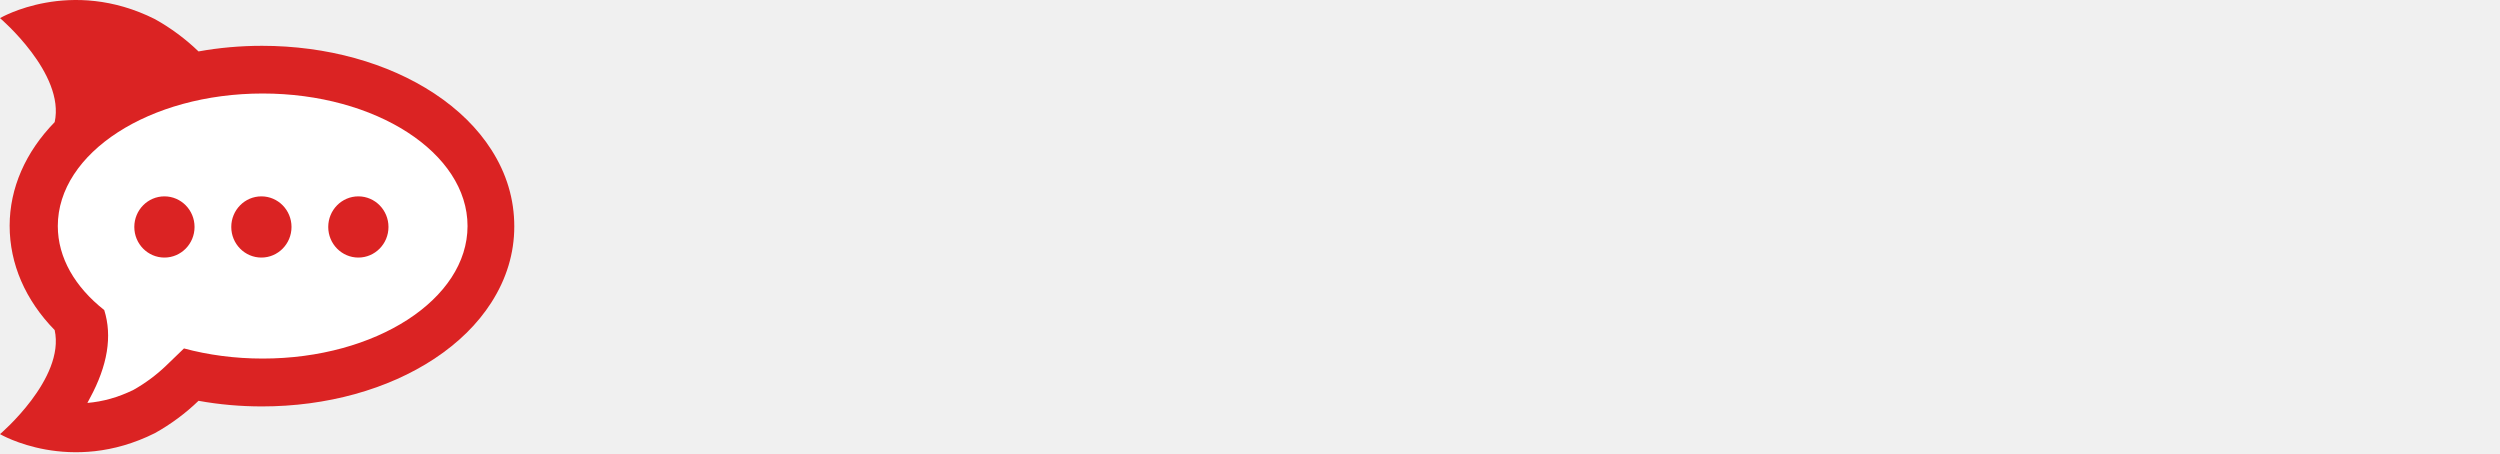
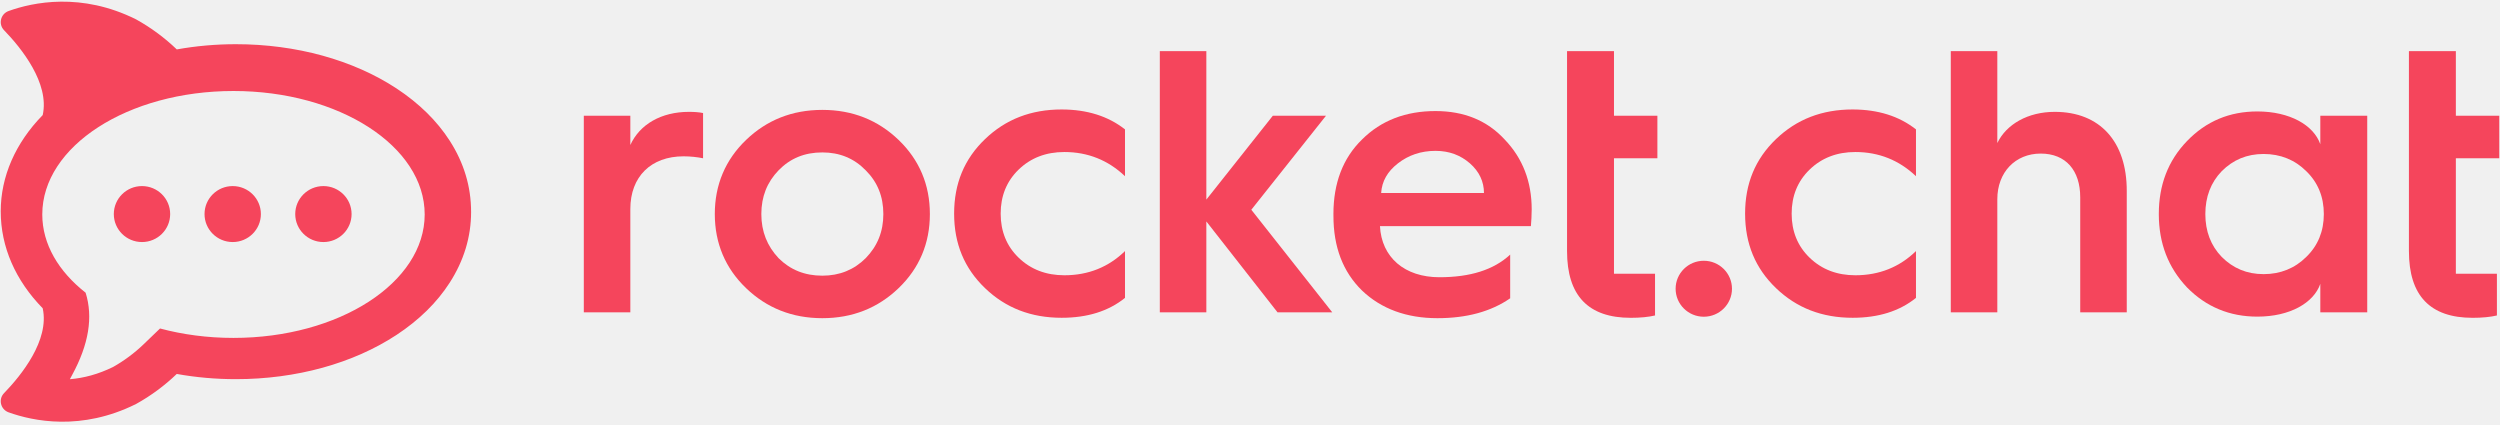
- <svg xmlns="http://www.w3.org/2000/svg" version="1.1" viewBox="0 0 1500 272">
-   <g fill="none" fill-rule="evenodd">
-     <g transform="translate(367.73 44.373)" fill-rule="nonzero">
-       <path class="text" d="m93.858 88.273c0 15.237-5.687 25.243-16.607 30.016l15.699 59.582c0.681 2.734-0.681 4.092-3.186 4.092h-23.663c-2.274 0-3.409-1.135-3.867-3.184l-15.244-57.759h-15.699v57.309c0 2.276-1.362 3.635-3.64 3.635h-23.663c-2.274 0-3.64-1.365-3.64-3.635v-174.65c0-2.273 1.366-3.638 3.64-3.638h57.107c21.385 0 32.763 11.372 32.763 32.746v55.49zm-40.043 2.727c5.914 0 9.1-3.184 9.1-9.095v-42.753c0-5.911-3.186-9.092-9.1-9.092h-22.524v60.943l22.524-0.004z" />
-       <path class="text" d="m112.05 32.783c0-21.375 11.374-32.746 32.763-32.746h25.483c21.385 0 32.763 11.372 32.763 32.746v116.43c0 21.371-11.377 32.743-32.763 32.743h-25.483c-21.389 0-32.763-11.372-32.763-32.743v-116.43zm52.555 119.84c5.914 0 9.1-2.957 9.1-9.095v-105.06c0-5.911-3.186-9.095-9.1-9.095h-13.194c-5.914 0-9.1 3.184-9.1 9.095v105.06c0 6.134 3.186 9.092 9.1 9.092h13.194z" />
-       <path class="text" d="m317.03 57.342c0 2.276-1.366 3.638-3.636 3.638h-22.751c-2.505 0-3.64-1.362-3.64-3.638v-18.19c0-5.911-3.182-9.092-9.096-9.092h-11.832c-6.141 0-9.1 3.181-9.1 9.092v103.7c0 6.138 3.182 9.088 9.1 9.088h11.832c5.914 0 9.096-2.954 9.096-9.088v-18.198c0-2.276 1.135-3.638 3.64-3.638h22.751c2.281 0 3.636 1.362 3.636 3.638v24.562c0 21.371-11.604 32.743-32.759 32.743h-25.483c-21.385 0-32.99-11.372-32.99-32.743v-116.44c0-21.375 11.604-32.746 32.99-32.746h25.483c21.158 0 32.759 11.372 32.759 32.746v24.559z" />
-       <path class="text" d="m413.03 181.96c-2.735 0-4.321-1.135-5.236-3.408l-28.662-67.542-8.422 16.148v50.253c0 2.957-1.589 4.549-4.548 4.549h-21.843c-2.959 0-4.552-1.592-4.552-4.549v-172.83c0-2.954 1.593-4.549 4.552-4.549h21.843c2.955 0 4.548 1.592 4.548 4.549v70.496l35.037-71.634c1.139-2.273 2.735-3.411 5.236-3.411h23.887c3.413 0 4.779 2.276 3.182 5.457l-38.673 79.364 41.174 91.874c1.593 2.957 0.227 5.23-3.409 5.23h-24.114z" />
-       <path class="text" d="m547.94 26.418c0 2.273-0.912 3.865-3.64 3.865h-56.88v45.48h43.456c2.281 0 3.64 1.365 3.64 3.865v22.513c0 2.503-1.366 3.869-3.64 3.869h-43.456v45.934h56.88c2.735 0 3.64 1.138 3.64 3.638v22.743c0 2.273-0.912 3.631-3.64 3.631h-83.725c-2.051 0-3.416-1.365-3.416-3.631v-174.65c0-2.273 1.366-3.638 3.416-3.638h83.725c2.735 0 3.64 1.365 3.64 3.638v22.743z" />
-       <path class="text" d="m653.5 0.037c2.501 0 3.64 1.365 3.64 3.638v22.743c0 2.273-1.139 3.638-3.64 3.638h-26.391v148.27c0 2.5-1.135 3.631-3.636 3.631h-23.663c-2.281 0-3.64-1.131-3.64-3.631v-148.27h-26.388c-2.281 0-3.64-1.365-3.64-3.638v-22.743c0-2.273 1.366-3.638 3.64-3.638h83.718z" />
-       <path class="text" d="m654.88 156.53c0-2.957 1.593-4.546 4.552-4.546h20.704c2.959 0 4.548 1.589 4.548 4.546v20.917c0 2.961-1.589 4.549-4.548 4.549h-20.704c-2.959 0-4.552-1.589-4.552-4.549v-20.917z" />
-       <path class="text" d="m798.63 57.342c0 2.276-1.369 3.638-3.64 3.638h-22.751c-2.501 0-3.636-1.362-3.636-3.638v-18.19c0-5.911-3.182-9.092-9.096-9.092h-11.832c-6.145 0-9.1 3.181-9.1 9.092v103.7c0 6.138 3.182 9.088 9.1 9.088h11.832c5.914 0 9.096-2.954 9.096-9.088v-18.198c0-2.276 1.135-3.638 3.636-3.638h22.751c2.281 0 3.64 1.362 3.64 3.638v24.562c0 21.371-11.604 32.743-32.763 32.743h-25.483c-21.385 0-32.99-11.372-32.99-32.743v-116.44c0-21.375 11.604-32.746 32.99-32.746h25.483c21.162 0 32.763 11.372 32.763 32.746v24.559z" />
-       <path class="text" d="m881.44 3.675c0-2.273 1.362-3.638 3.636-3.638h23.432c2.732 0 3.863 1.365 3.863 3.638v174.65c0 2.273-1.135 3.631-3.863 3.631h-23.432c-2.281 0-3.636-1.365-3.636-3.631v-72.315h-29.123v72.319c0 2.276-1.366 3.635-3.64 3.635h-23.429c-2.735 0-3.87-1.365-3.87-3.635v-174.65c0-2.273 1.135-3.638 3.87-3.638h23.429c2.281 0 3.64 1.365 3.64 3.638v72.315h29.123v-72.315z" />
-       <path class="text" d="m1016.1 181.96c-2.047 0-3.182-1.135-3.64-3.184l-6.368-33.197h-40.5l-6.138 33.197c-0.458 2.05-1.593 3.184-3.64 3.184h-24.341c-2.501 0-3.64-1.365-2.962-3.865l37.769-174.88c0.458-2.273 1.82-3.184 3.867-3.184h31.628c2.047 0 3.413 0.911 3.867 3.184l37.769 174.88c0.458 2.5-0.454 3.865-3.182 3.865h-24.128zm-30.262-142.13l-14.56 79.364h29.123l-14.563-79.364z" />
-       <path class="text" d="m1128.5 0.037c2.501 0 3.64 1.365 3.64 3.638v22.743c0 2.273-1.139 3.638-3.64 3.638h-26.388v148.27c0 2.5-1.139 3.631-3.64 3.631h-23.663c-2.274 0-3.636-1.131-3.636-3.631v-148.27h-26.388c-2.278 0-3.636-1.365-3.636-3.638v-22.743c0-2.273 1.366-3.638 3.636-3.638h83.715z" />
-     </g>
-     <path class="rocket" d="m270.5 105.32l0.004 0.006c-6.67e-4 -0.001-0.001-0.002-0.002-0.003-6.67e-4 -0.001-0.001-0.002-0.002-0.003zm-177.56-93.85c9.508 5.281 18.496 11.962 26.171 19.388 12.373-2.241 25.13-3.371 38.072-3.371 38.744 0 75.477 10.164 103.42 28.613 14.473 9.559 25.977 20.9 34.189 33.712 9.145 14.276 13.78 29.629 13.78 46.079 0 16.008-4.636 31.366-13.78 45.64-8.211 12.818-19.715 24.157-34.189 33.716-27.948 18.449-64.678 28.607-103.42 28.607-12.942 0-25.697-1.13-38.072-3.368-7.679 7.423-16.663 14.108-26.171 19.388-50.802 25.443-92.931 0.598-92.931 0.598s39.169-33.254 32.799-62.405c-17.525-17.962-27.021-39.627-27.021-62.612 0-22.552 9.499-44.217 27.021-62.182 6.369-29.143-32.786-62.391-32.799-62.402 0.013-0.007 42.136-24.844 92.931 0.598z" fill="#DB2323" fill-rule="nonzero" />
-     <path d="m62.545 186.04c-17.412-13.722-27.863-31.281-27.863-50.419 0-43.916 55.032-79.517 122.92-79.517 67.885 0 122.92 35.601 122.92 79.517 0 43.916-55.032 79.517-122.92 79.517-16.731 0-32.681-2.163-47.219-6.079l-10.629 10.251c-5.775 5.57-12.544 10.61-19.6 14.582-9.352 4.593-18.588 7.099-27.725 7.863 0.515-0.937 0.99-1.886 1.5-2.825 10.65-19.618 13.523-37.248 8.619-52.89z" fill="#fff" />
-     <path class="rocket" d="m98.656 154.54c-9.98 0-18.071-8.22-18.071-18.361 0-10.141 8.091-18.361 18.071-18.361 9.98 0 18.071 8.22 18.071 18.361 0 10.141-8.091 18.361-18.071 18.361zm58.179 0c-9.98 0-18.071-8.22-18.071-18.361 0-10.141 8.091-18.361 18.071-18.361s18.071 8.22 18.071 18.361c0 10.141-8.091 18.361-18.071 18.361zm58.179 0c-9.98 0-18.071-8.22-18.071-18.361 0-10.141 8.091-18.361 18.071-18.361 9.98 0 18.071 8.22 18.071 18.361 0 10.141-8.091 18.361-18.071 18.361z" fill="#DB2323" fill-rule="nonzero" />
-   </g>
+ <svg xmlns="http://www.w3.org/2000/svg" viewBox="0 0 654 111" fill="none">
+   <path d="M630.178 13.377H642.452V30.281H653.808V41.402H642.452V71.607H653.193V82.528C651.453 82.935 649.305 83.141 646.849 83.141C635.7 83.141 630.174 77.326 630.174 65.692V13.377H630.178Z" fill="#F5455C" />
+   <path d="M606.995 37.73V30.281H619.268V81.708H606.995V74.259C605.255 79.259 599.017 82.83 590.526 82.83C583.265 82.83 577.123 80.28 572.111 75.179C567.2 69.973 564.744 63.65 564.744 55.994C564.744 48.339 567.2 42.016 572.111 36.911C577.123 31.705 583.26 29.154 590.526 29.154C599.013 29.159 605.255 32.73 606.995 37.73ZM603.309 67.221C606.38 64.263 607.913 60.486 607.913 55.999C607.913 51.512 606.38 47.735 603.309 44.772C600.344 41.815 596.557 40.281 592.16 40.281C587.763 40.281 584.183 41.81 581.213 44.772C578.349 47.73 576.917 51.507 576.917 55.999C576.917 60.491 578.349 64.263 581.213 67.221C584.178 70.179 587.758 71.713 592.16 71.713C596.562 71.713 600.344 70.179 603.309 67.221Z" fill="#F5455C" />
+   <path d="M152.724 81.708V30.281H164.896V37.932C167.352 32.524 172.979 29.26 180.24 29.26C181.672 29.26 182.903 29.36 183.922 29.567V41.402C182.388 41.096 180.649 40.894 178.808 40.894C170.317 40.894 164.896 46.201 164.896 54.671V81.713H152.724V81.708Z" fill="#F5455C" />
+   <path d="M186.992 55.995C186.992 48.339 189.755 41.81 195.176 36.604C200.597 31.398 207.248 28.747 215.124 28.747C223 28.747 229.651 31.398 235.072 36.604C240.493 41.81 243.256 48.339 243.256 55.995C243.256 63.645 240.493 70.179 235.072 75.38C229.651 80.586 223 83.237 215.124 83.237C207.248 83.237 200.597 80.586 195.176 75.38C189.755 70.179 186.992 63.645 186.992 55.995ZM226.479 67.524C229.55 64.36 231.083 60.582 231.083 55.995C231.083 51.402 229.55 47.625 226.479 44.566C223.409 41.402 219.627 39.873 215.124 39.873C210.52 39.873 206.738 41.402 203.667 44.566C200.702 47.629 199.165 51.402 199.165 55.995C199.165 60.587 200.698 64.36 203.667 67.524C206.738 70.587 210.52 72.116 215.124 72.116C219.627 72.116 223.409 70.587 226.479 67.524Z" fill="#F5455C" />
+   <path d="M294.3 33.852V46.095C289.903 41.91 284.583 39.768 278.446 39.768C273.641 39.768 269.647 41.297 266.48 44.36C263.309 47.423 261.776 51.301 261.776 55.889C261.776 60.481 263.309 64.359 266.48 67.418C269.652 70.481 273.641 72.01 278.446 72.01C284.689 72.01 290.004 69.868 294.3 65.683V77.926C290.004 81.397 284.482 83.132 277.73 83.132C269.753 83.132 263.102 80.582 257.682 75.376C252.261 70.17 249.599 63.741 249.599 55.884C249.599 48.027 252.256 41.599 257.682 36.393C263.102 31.187 269.753 28.637 277.73 28.637C284.377 28.646 289.903 30.381 294.3 33.852Z" fill="#F5455C" />
+   <path d="M303.407 81.708V13.377H315.58V52.217L332.971 30.276H346.883L327.344 54.868L348.517 81.703H334.197L315.58 57.927V81.703H303.407V81.708Z" fill="#F5455C" />
+   <path d="M348.824 55.994C348.824 47.931 351.28 41.402 356.292 36.503C361.304 31.503 367.749 29.054 375.524 29.054C382.992 29.054 389.028 31.503 393.631 36.503C398.336 41.402 400.691 47.524 400.691 54.767C400.691 56.297 400.59 57.83 400.484 59.154H360.997C361.405 67.317 367.441 72.523 376.548 72.523C384.63 72.523 390.767 70.586 395.063 66.603V78.031C390.051 81.502 383.708 83.237 376.038 83.237C367.955 83.237 361.309 80.788 356.297 75.994C351.284 71.095 348.829 64.566 348.829 56.503V55.994H348.824ZM388.206 50.486C388.206 47.528 386.98 44.873 384.525 42.73C382.069 40.587 379.104 39.465 375.524 39.465C371.737 39.465 368.465 40.587 365.706 42.73C362.943 44.873 361.511 47.423 361.309 50.486H388.206Z" fill="#F5455C" />
+   <path d="M409.944 13.377H422.218V30.281H433.573V41.402H422.218V71.607H432.958V82.528C431.218 82.935 429.07 83.141 426.615 83.141C415.466 83.141 409.939 77.326 409.939 65.692V13.377H409.944Z" fill="#F5455C" />
+   <path d="M445.713 68.215C441.642 68.215 438.342 71.493 438.342 75.536C438.342 79.579 441.642 82.857 445.713 82.857C449.785 82.857 453.085 79.579 453.085 75.536C453.085 71.493 449.785 68.215 445.713 68.215Z" fill="#F5455C" />
+   <path d="M501.22 33.852V46.095C496.823 41.91 491.503 39.768 485.366 39.768C480.561 39.768 476.567 41.297 473.4 44.36C470.229 47.423 468.696 51.301 468.696 55.889C468.696 60.481 470.229 64.359 473.4 67.418C476.572 70.481 480.561 72.01 485.366 72.01C491.604 72.01 496.924 69.868 501.22 65.683V77.926C496.924 81.397 491.402 83.132 484.65 83.132C476.673 83.132 470.022 80.582 464.601 75.376C459.181 70.17 456.519 63.741 456.519 55.884C456.519 48.027 459.176 41.599 464.601 36.393C470.022 31.187 476.673 28.637 484.65 28.637C491.297 28.646 496.823 30.381 501.22 33.852Z" fill="#F5455C" />
+   <path d="M510.326 81.708V13.377H522.499V37.423C524.853 32.524 530.476 29.26 537.535 29.26C549.4 29.26 556.359 37.117 556.359 49.873V81.708H544.186V51.603C544.186 44.562 540.399 40.175 533.854 40.175C527.203 40.175 522.499 45.074 522.499 52.112V81.703H510.326V81.708Z" fill="#F5455C" />
+   <path d="M117.643 36.806C114.307 31.618 109.629 27.026 103.75 23.152C92.39 15.68 77.463 11.563 61.72 11.563C56.46 11.563 51.277 12.021 46.247 12.928C43.126 9.92 39.477 7.214 35.612 5.075C21.273 -2.081 8.632 0.589 2.248 2.882C0.15 3.638 -0.497 6.298 1.054 7.896C5.557 12.548 13.007 21.742 11.175 30.102C4.052 37.382 0.191 46.155 0.191 55.289C0.191 64.598 4.052 73.37 11.171 80.646C13.002 89.006 5.553 98.205 1.05 102.857C-0.497 104.455 0.146 107.11 2.243 107.866C8.628 110.164 21.264 112.834 35.607 105.677C39.472 103.539 43.121 100.833 46.242 97.825C51.273 98.731 56.455 99.189 61.715 99.189C77.463 99.189 92.39 95.078 103.745 87.605C109.625 83.732 114.302 79.144 117.639 73.952C121.357 68.174 123.239 61.951 123.239 55.468C123.243 48.801 121.357 42.588 117.643 36.806ZM61.077 88.397C54.27 88.397 47.78 87.518 41.864 85.93L37.54 90.092C35.19 92.353 32.436 94.4 29.562 96.012C25.757 97.875 21.998 98.896 18.28 99.203C18.491 98.823 18.684 98.438 18.891 98.054C23.224 90.087 24.394 82.926 22.398 76.575C15.311 71.003 11.06 63.87 11.06 56.1C11.06 38.266 33.455 23.807 61.077 23.807C88.699 23.807 111.098 38.266 111.098 56.1C111.094 73.943 88.699 88.397 61.077 88.397Z" fill="#F5455C" />
+   <path d="M37.145 48.678C33.074 48.678 29.773 51.956 29.773 55.999C29.773 60.042 33.074 63.32 37.145 63.32C41.216 63.32 44.516 60.042 44.516 55.999C44.516 51.956 41.216 48.678 37.145 48.678Z" fill="#F5455C" />
+   <path d="M60.875 48.678C56.804 48.678 53.504 51.956 53.504 55.999C53.504 60.042 56.804 63.32 60.875 63.32C64.947 63.32 68.247 60.042 68.247 55.999C68.247 51.956 64.947 48.678 60.875 48.678Z" fill="#F5455C" />
+   <path d="M84.605 48.678C80.534 48.678 77.233 51.956 77.233 55.999C77.233 60.042 80.534 63.32 84.605 63.32C88.676 63.32 91.976 60.042 91.976 55.999C91.976 51.956 88.672 48.678 84.605 48.678Z" fill="#F5455C" />
</svg>
